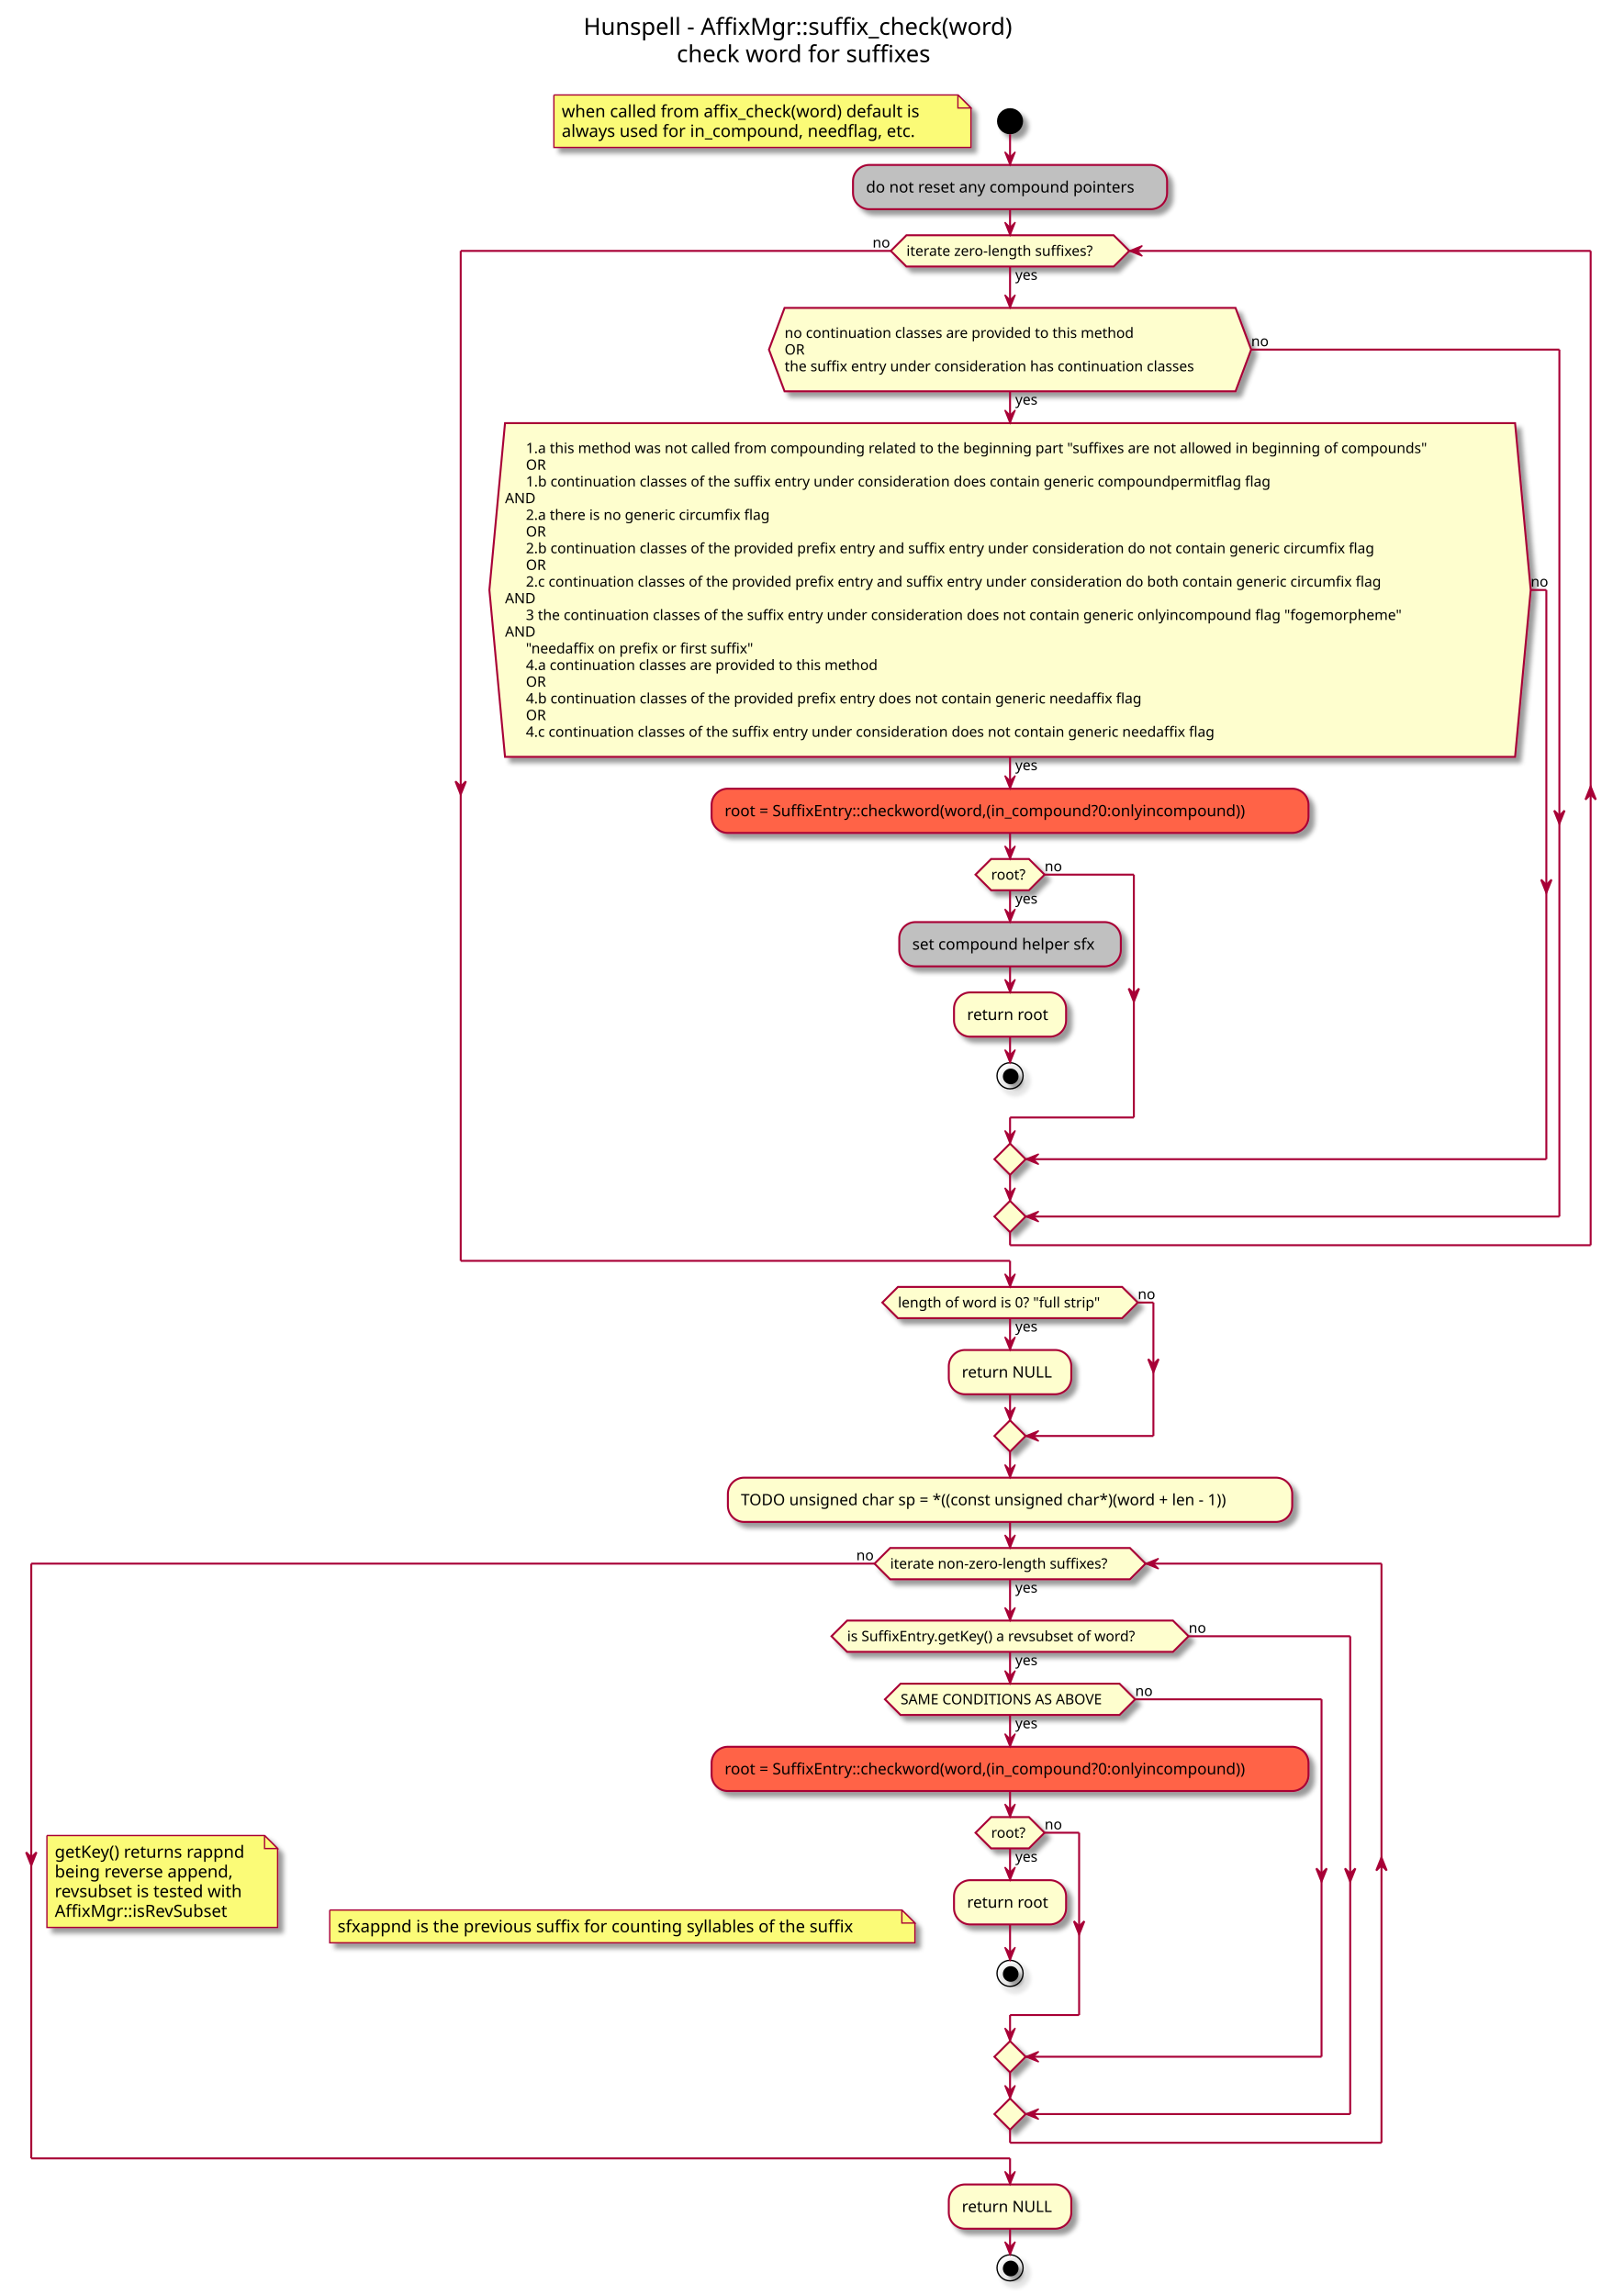
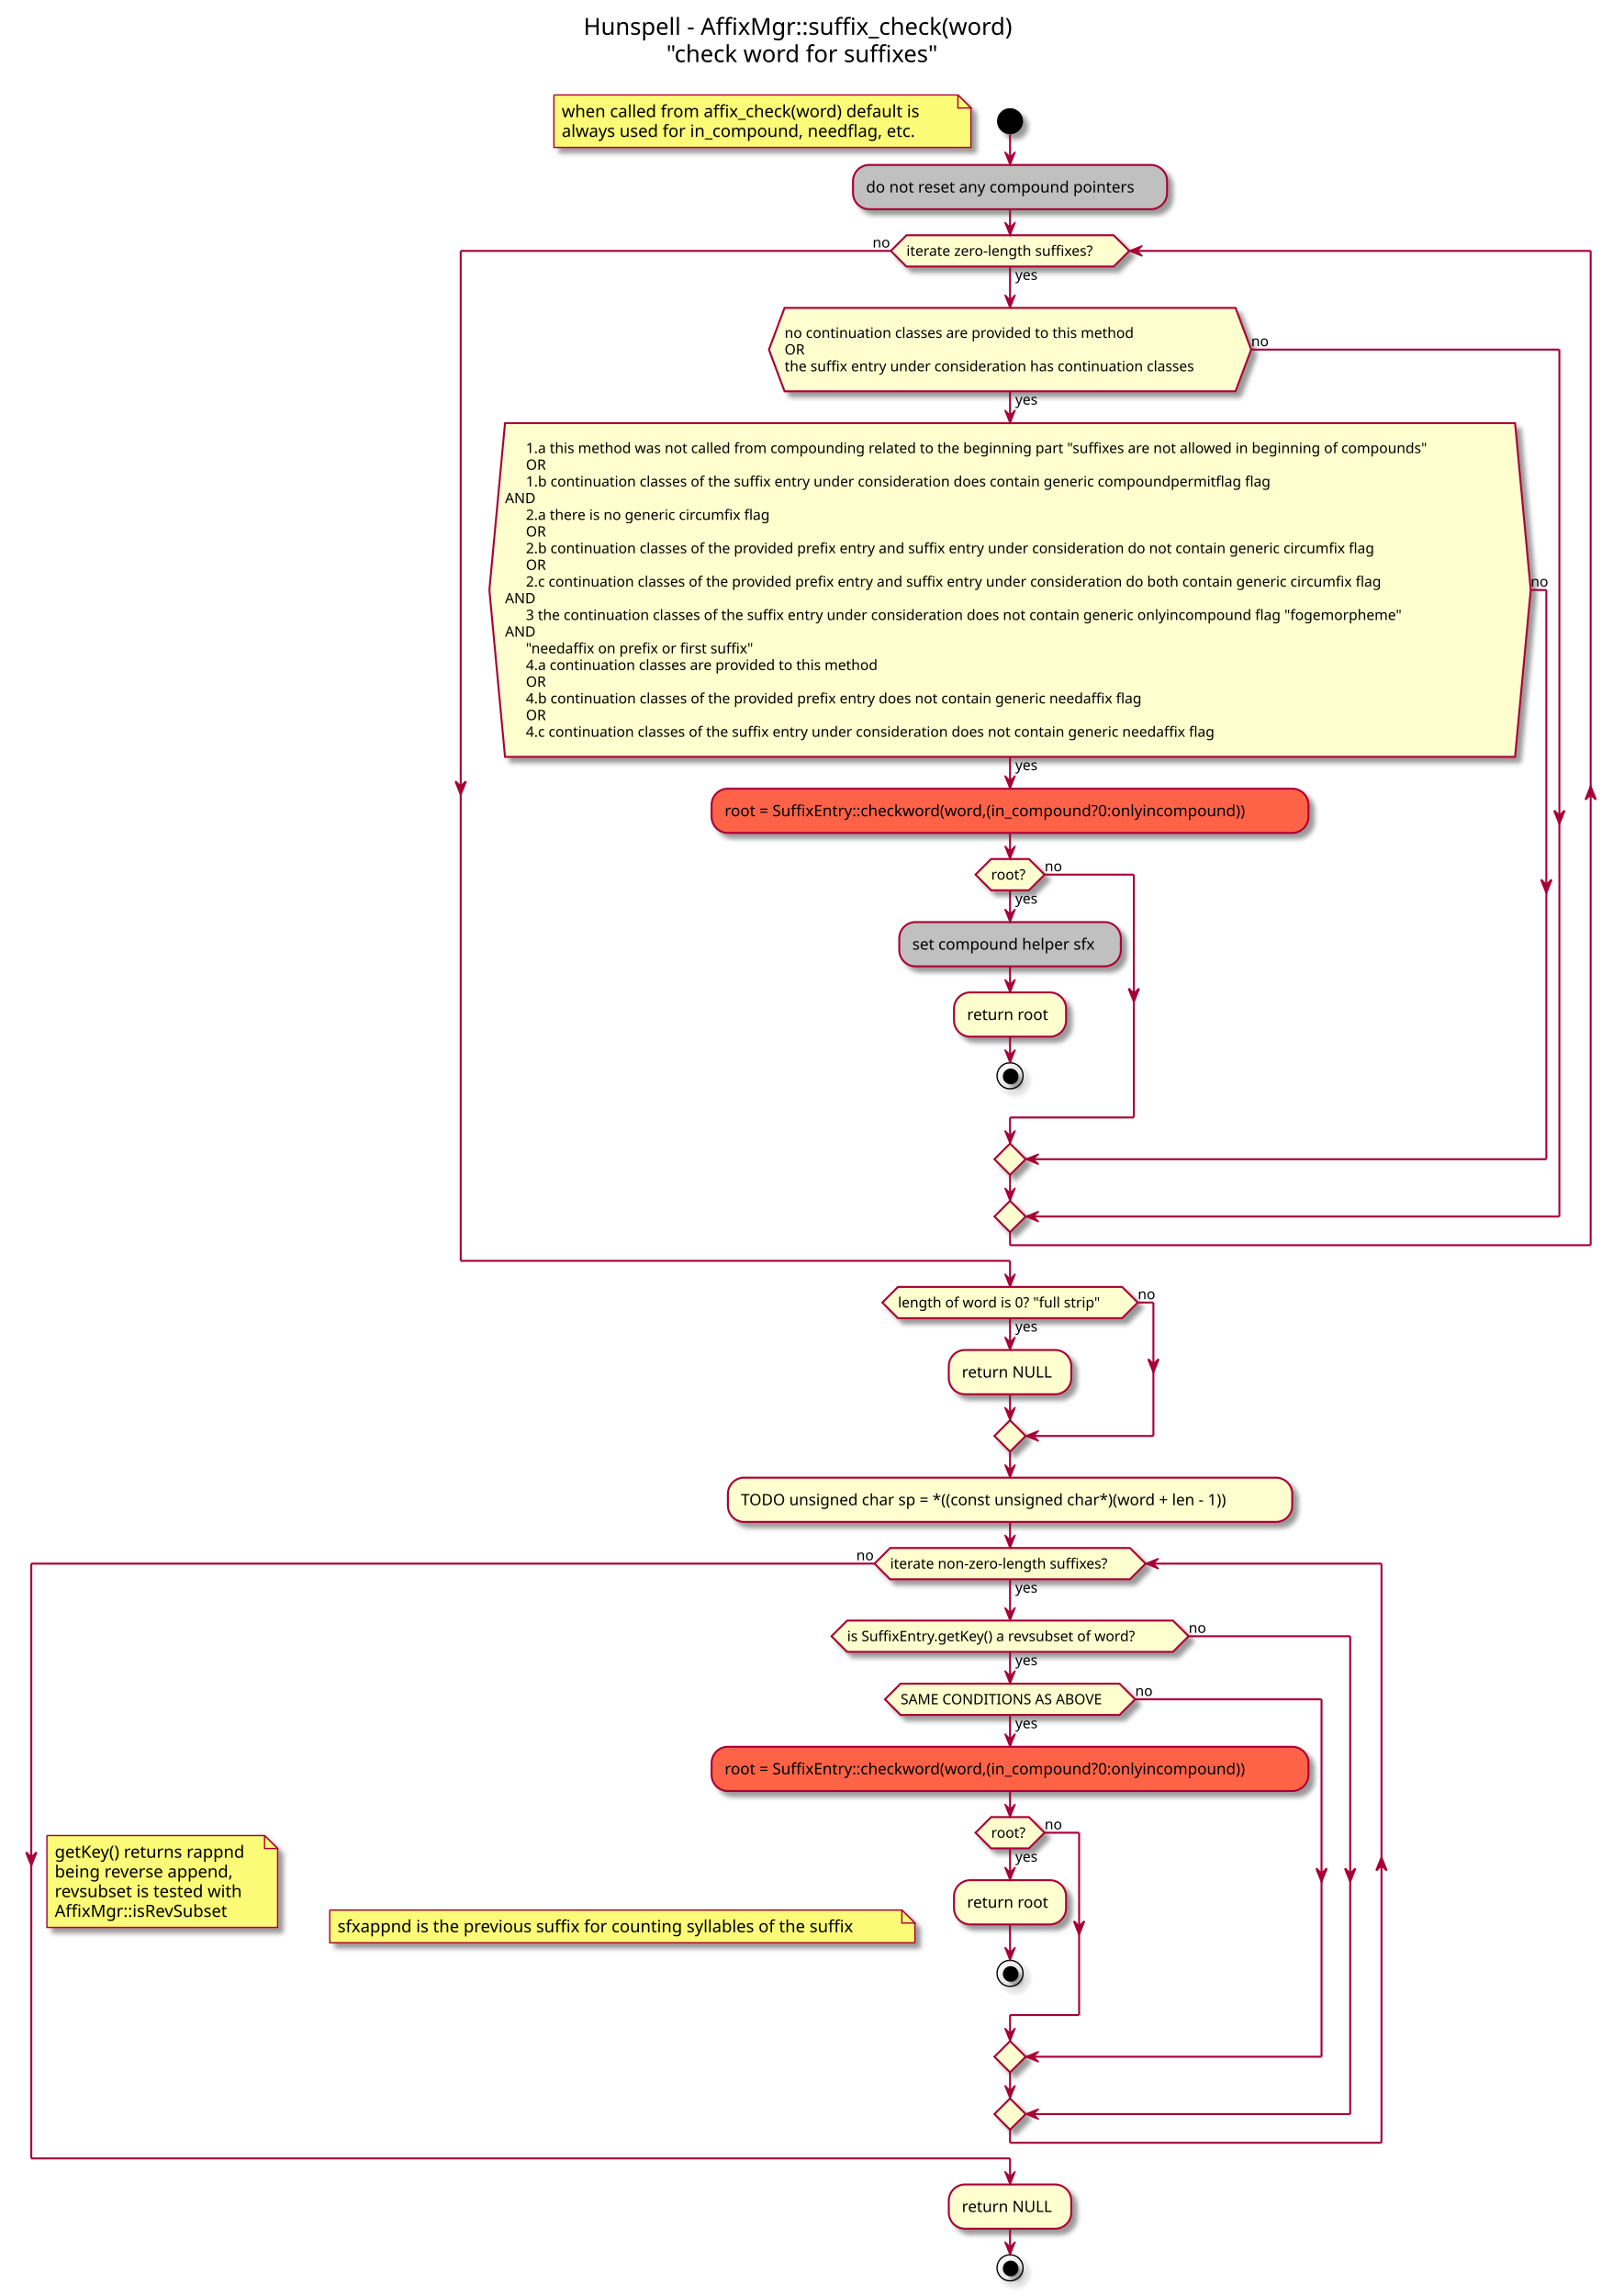
<svg xmlns="http://www.w3.org/2000/svg" contentScriptType="application/ecmascript" contentStyleType="text/css" height="1761px" preserveAspectRatio="none" style="width:1246px;height:1761px;" version="1.1" viewBox="0 0 1246 1761" width="1246px" zoomAndPan="magnify">
  <defs>
-     <linearGradient id="gdl3m2q79oq890" x1="0%" x2="100%" y1="50%" y2="50%">
+     <linearGradient id="g1vtbz72he6oa50" x1="0%" x2="100%" y1="50%" y2="50%">
      <stop offset="0%" stop-color="#FFFFFF" />
      <stop offset="100%" stop-color="#FFFFFF" />
    </linearGradient>
-     <filter height="300%" id="fdl3m2q79oq89" width="300%" x="-1" y="-1">
+     <filter height="300%" id="f1vtbz72he6oa5" width="300%" x="-1" y="-1">
      <feGaussianBlur result="blurOut" stdDeviation="2.0" />
      <feColorMatrix in="blurOut" result="blurOut2" type="matrix" values="0 0 0 0 0 0 0 0 0 0 0 0 0 0 0 0 0 0 .4 0" />
      <feOffset dx="4.0" dy="4.0" in="blurOut2" result="blurOut3" />
      <feBlend in="SourceGraphic" in2="blurOut3" mode="normal" />
    </filter>
  </defs>
  <g>
-     <rect fill="url(#gdl3m2q79oq890)" height="1761" style="stroke: none; stroke-width: 1.0;" width="1246" x="0" y="0" />
+     <rect fill="url(#g1vtbz72he6oa50)" height="1761" style="stroke: none; stroke-width: 1.0;" width="1246" x="0" y="0" />
    <text fill="#000000" font-family="sans-serif" font-size="18" lengthAdjust="spacingAndGlyphs" textLength="349" x="447.75" y="26.708">Hunspell - AffixMgr::suffix_check(word)</text>
-     <text fill="#000000" font-family="sans-serif" font-size="18" lengthAdjust="spacingAndGlyphs" textLength="206" x="519.25" y="47.661">check word for suffixes</text>
+     <text fill="#000000" font-family="sans-serif" font-size="18" lengthAdjust="spacingAndGlyphs" textLength="222" x="511.25" y="47.661">"check word for suffixes"</text>
    <text fill="#000000" font-family="sans-serif" font-size="18" lengthAdjust="spacingAndGlyphs" textLength="0" x="625.25" y="68.614" />
-     <path d="M425,72.859 L425,113.125 L745,113.125 L745,82.859 L735,72.859 L425,72.859 " fill="#FBFB77" filter="url(#fdl3m2q79oq89)" style="stroke: #A80036; stroke-width: 1.0;" />
+     <path d="M425,72.859 L425,113.125 L745,113.125 L745,82.859 L735,72.859 L425,72.859 " fill="#FBFB77" filter="url(#f1vtbz72he6oa5)" style="stroke: #A80036; stroke-width: 1.0;" />
    <path d="M735,72.859 L735,82.859 L745,82.859 L735,72.859 " fill="#FBFB77" style="stroke: #A80036; stroke-width: 1.0;" />
    <text fill="#000000" font-family="sans-serif" font-size="13" lengthAdjust="spacingAndGlyphs" textLength="299" x="431" y="89.926">when called from affix_check(word) default is</text>
    <text fill="#000000" font-family="sans-serif" font-size="13" lengthAdjust="spacingAndGlyphs" textLength="291" x="431" y="105.059">always used for in_compound, needflag, etc.</text>
-     <ellipse cx="775" cy="92.992" fill="#000000" filter="url(#fdl3m2q79oq89)" rx="10" ry="10" style="stroke: none; stroke-width: 1.0;" />
-     <rect fill="#C0C0C0" filter="url(#fdl3m2q79oq89)" height="33.969" rx="12.5" ry="12.5" style="stroke: #A80036; stroke-width: 1.5;" width="241" x="654.5" y="126.559" />
+     <ellipse cx="775" cy="92.992" fill="#000000" filter="url(#f1vtbz72he6oa5)" rx="10" ry="10" style="stroke: none; stroke-width: 1.0;" />
+     <rect fill="#C0C0C0" filter="url(#f1vtbz72he6oa5)" height="33.969" rx="12.5" ry="12.5" style="stroke: #A80036; stroke-width: 1.5;" width="241" x="654.5" y="126.559" />
    <text fill="#000000" font-family="sans-serif" font-size="12" lengthAdjust="spacingAndGlyphs" textLength="221" x="664.5" y="147.698">do not reset any compound pointers</text>
-     <rect fill="#FF6347" filter="url(#fdl3m2q79oq89)" height="33.969" rx="12.5" ry="12.5" style="stroke: #A80036; stroke-width: 1.5;" width="458" x="546" y="605.16" />
+     <rect fill="#FF6347" filter="url(#f1vtbz72he6oa5)" height="33.969" rx="12.5" ry="12.5" style="stroke: #A80036; stroke-width: 1.5;" width="458" x="546" y="605.16" />
    <text fill="#000000" font-family="sans-serif" font-size="12" lengthAdjust="spacingAndGlyphs" textLength="438" x="556" y="626.299">root = SuffixEntry::checkword(word,(in_compound?0:onlyincompound))</text>
-     <rect fill="#C0C0C0" filter="url(#fdl3m2q79oq89)" height="33.969" rx="12.5" ry="12.5" style="stroke: #A80036; stroke-width: 1.5;" width="170" x="690" y="707.531" />
+     <rect fill="#C0C0C0" filter="url(#f1vtbz72he6oa5)" height="33.969" rx="12.5" ry="12.5" style="stroke: #A80036; stroke-width: 1.5;" width="170" x="690" y="707.531" />
    <text fill="#000000" font-family="sans-serif" font-size="12" lengthAdjust="spacingAndGlyphs" textLength="150" x="700" y="728.67">set compound helper sfx</text>
-     <rect fill="#FEFECE" filter="url(#fdl3m2q79oq89)" height="33.969" rx="12.5" ry="12.5" style="stroke: #A80036; stroke-width: 1.5;" width="86" x="732" y="761.5" />
+     <rect fill="#FEFECE" filter="url(#f1vtbz72he6oa5)" height="33.969" rx="12.5" ry="12.5" style="stroke: #A80036; stroke-width: 1.5;" width="86" x="732" y="761.5" />
    <text fill="#000000" font-family="sans-serif" font-size="12" lengthAdjust="spacingAndGlyphs" textLength="66" x="742" y="782.639">return root</text>
-     <ellipse cx="775" cy="825.469" fill="none" filter="url(#fdl3m2q79oq89)" rx="10" ry="10" style="stroke: #000000; stroke-width: 1.0;" />
-     <ellipse cx="775.5" cy="825.969" fill="#000000" filter="url(#fdl3m2q79oq89)" rx="6" ry="6" style="stroke: none; stroke-width: 1.0;" />
-     <polygon fill="#FEFECE" filter="url(#fdl3m2q79oq89)" points="760.5,659.129,789.5,659.129,801.5,671.129,789.5,683.129,760.5,683.129,748.5,671.129,760.5,659.129" style="stroke: #A80036; stroke-width: 1.5;" />
+     <ellipse cx="775" cy="825.469" fill="none" filter="url(#f1vtbz72he6oa5)" rx="10" ry="10" style="stroke: #000000; stroke-width: 1.0;" />
+     <ellipse cx="775.5" cy="825.969" fill="#000000" filter="url(#f1vtbz72he6oa5)" rx="6" ry="6" style="stroke: none; stroke-width: 1.0;" />
+     <polygon fill="#FEFECE" filter="url(#f1vtbz72he6oa5)" points="760.5,659.129,789.5,659.129,801.5,671.129,789.5,683.129,760.5,683.129,748.5,671.129,760.5,659.129" style="stroke: #A80036; stroke-width: 1.5;" />
    <text fill="#000000" font-family="sans-serif" font-size="11" lengthAdjust="spacingAndGlyphs" textLength="20" x="779" y="693.339">yes</text>
    <text fill="#000000" font-family="sans-serif" font-size="11" lengthAdjust="spacingAndGlyphs" textLength="29" x="760.5" y="674.937">root?</text>
    <text fill="#000000" font-family="sans-serif" font-size="11" lengthAdjust="spacingAndGlyphs" textLength="14" x="801.5" y="668.535">no</text>
-     <polygon fill="#FEFECE" filter="url(#fdl3m2q79oq89)" points="387.5,324.664,1162.5,324.664,1174.5,452.711,1162.5,580.758,387.5,580.758,375.5,452.711,387.5,324.664" style="stroke: #A80036; stroke-width: 1.5;" />
+     <polygon fill="#FEFECE" filter="url(#f1vtbz72he6oa5)" points="387.5,324.664,1162.5,324.664,1174.5,452.711,1162.5,580.758,387.5,580.758,375.5,452.711,387.5,324.664" style="stroke: #A80036; stroke-width: 1.5;" />
    <text fill="#000000" font-family="sans-serif" font-size="11" lengthAdjust="spacingAndGlyphs" textLength="20" x="779" y="590.968">yes</text>
    <text fill="#000000" font-family="sans-serif" font-size="11" lengthAdjust="spacingAndGlyphs" textLength="0" x="391.5" y="334.875" />
    <text fill="#000000" font-family="sans-serif" font-size="11" lengthAdjust="spacingAndGlyphs" textLength="759" x="403.5" y="347.679">1.a this method was not called from compounding related to the beginning part "suffixes are not allowed in beginning of compounds"</text>
    <text fill="#000000" font-family="sans-serif" font-size="11" lengthAdjust="spacingAndGlyphs" textLength="17" x="403.5" y="360.484">OR</text>
    <text fill="#000000" font-family="sans-serif" font-size="11" lengthAdjust="spacingAndGlyphs" textLength="627" x="403.5" y="373.289">1.b continuation classes of the suffix entry under consideration does contain generic compoundpermitflag flag</text>
    <text fill="#000000" font-family="sans-serif" font-size="11" lengthAdjust="spacingAndGlyphs" textLength="24" x="387.5" y="386.093">AND</text>
    <text fill="#000000" font-family="sans-serif" font-size="11" lengthAdjust="spacingAndGlyphs" textLength="210" x="403.5" y="398.898">2.a there is no generic circumfix flag</text>
    <text fill="#000000" font-family="sans-serif" font-size="11" lengthAdjust="spacingAndGlyphs" textLength="17" x="403.5" y="411.703">OR</text>
    <text fill="#000000" font-family="sans-serif" font-size="11" lengthAdjust="spacingAndGlyphs" textLength="721" x="403.5" y="424.507">2.b continuation classes of the provided prefix entry and suffix entry under consideration do not contain generic circumfix flag</text>
    <text fill="#000000" font-family="sans-serif" font-size="11" lengthAdjust="spacingAndGlyphs" textLength="17" x="403.5" y="437.312">OR</text>
    <text fill="#000000" font-family="sans-serif" font-size="11" lengthAdjust="spacingAndGlyphs" textLength="727" x="403.5" y="450.117">2.c continuation classes of the provided prefix entry and suffix entry under consideration do both contain generic circumfix flag</text>
    <text fill="#000000" font-family="sans-serif" font-size="11" lengthAdjust="spacingAndGlyphs" textLength="24" x="387.5" y="462.921">AND</text>
    <text fill="#000000" font-family="sans-serif" font-size="11" lengthAdjust="spacingAndGlyphs" textLength="737" x="403.5" y="475.726">3 the continuation classes of the suffix entry under consideration does not contain generic onlyincompound flag "fogemorpheme"</text>
    <text fill="#000000" font-family="sans-serif" font-size="11" lengthAdjust="spacingAndGlyphs" textLength="24" x="387.5" y="488.531">AND</text>
    <text fill="#000000" font-family="sans-serif" font-size="11" lengthAdjust="spacingAndGlyphs" textLength="195" x="403.5" y="501.335">"needaffix on prefix or first suffix"</text>
    <text fill="#000000" font-family="sans-serif" font-size="11" lengthAdjust="spacingAndGlyphs" textLength="299" x="403.5" y="514.14">4.a continuation classes are provided to this method</text>
    <text fill="#000000" font-family="sans-serif" font-size="11" lengthAdjust="spacingAndGlyphs" textLength="17" x="403.5" y="526.945">OR</text>
    <text fill="#000000" font-family="sans-serif" font-size="11" lengthAdjust="spacingAndGlyphs" textLength="524" x="403.5" y="539.75">4.b continuation classes of the provided prefix entry does not contain generic needaffix flag</text>
    <text fill="#000000" font-family="sans-serif" font-size="11" lengthAdjust="spacingAndGlyphs" textLength="17" x="403.5" y="552.554">OR</text>
    <text fill="#000000" font-family="sans-serif" font-size="11" lengthAdjust="spacingAndGlyphs" textLength="584" x="403.5" y="565.359">4.c continuation classes of the suffix entry under consideration does not contain generic needaffix flag</text>
    <text fill="#000000" font-family="sans-serif" font-size="11" lengthAdjust="spacingAndGlyphs" textLength="14" x="1174.5" y="450.117">no</text>
-     <polygon fill="#FEFECE" filter="url(#fdl3m2q79oq89)" points="775,877.469,787,889.469,775,901.469,763,889.469,775,877.469" style="stroke: #A80036; stroke-width: 1.5;" />
-     <polygon fill="#FEFECE" filter="url(#fdl3m2q79oq89)" points="602,236.238,948,236.238,960,268.25,948,300.262,602,300.262,590,268.25,602,236.238" style="stroke: #A80036; stroke-width: 1.5;" />
+     <polygon fill="#FEFECE" filter="url(#f1vtbz72he6oa5)" points="775,877.469,787,889.469,775,901.469,763,889.469,775,877.469" style="stroke: #A80036; stroke-width: 1.5;" />
+     <polygon fill="#FEFECE" filter="url(#f1vtbz72he6oa5)" points="602,236.238,948,236.238,960,268.25,948,300.262,602,300.262,590,268.25,602,236.238" style="stroke: #A80036; stroke-width: 1.5;" />
    <text fill="#000000" font-family="sans-serif" font-size="11" lengthAdjust="spacingAndGlyphs" textLength="20" x="779" y="310.472">yes</text>
    <text fill="#000000" font-family="sans-serif" font-size="11" lengthAdjust="spacingAndGlyphs" textLength="0" x="606" y="246.449" />
    <text fill="#000000" font-family="sans-serif" font-size="11" lengthAdjust="spacingAndGlyphs" textLength="295" x="602" y="259.253">no continuation classes are provided to this method</text>
    <text fill="#000000" font-family="sans-serif" font-size="11" lengthAdjust="spacingAndGlyphs" textLength="17" x="602" y="272.058">OR</text>
    <text fill="#000000" font-family="sans-serif" font-size="11" lengthAdjust="spacingAndGlyphs" textLength="346" x="602" y="284.863">the suffix entry under consideration has continuation classes</text>
    <text fill="#000000" font-family="sans-serif" font-size="11" lengthAdjust="spacingAndGlyphs" textLength="14" x="960" y="265.656">no</text>
-     <polygon fill="#FEFECE" filter="url(#fdl3m2q79oq89)" points="775,921.469,787,933.469,775,945.469,763,933.469,775,921.469" style="stroke: #A80036; stroke-width: 1.5;" />
-     <polygon fill="#FEFECE" filter="url(#fdl3m2q79oq89)" points="695.5,180.528,854.5,180.528,866.5,192.528,854.5,204.528,695.5,204.528,683.5,192.528,695.5,180.528" style="stroke: #A80036; stroke-width: 1.5;" />
+     <polygon fill="#FEFECE" filter="url(#f1vtbz72he6oa5)" points="775,921.469,787,933.469,775,945.469,763,933.469,775,921.469" style="stroke: #A80036; stroke-width: 1.5;" />
+     <polygon fill="#FEFECE" filter="url(#f1vtbz72he6oa5)" points="695.5,180.528,854.5,180.528,866.5,192.528,854.5,204.528,695.5,204.528,683.5,192.528,695.5,180.528" style="stroke: #A80036; stroke-width: 1.5;" />
    <text fill="#000000" font-family="sans-serif" font-size="11" lengthAdjust="spacingAndGlyphs" textLength="20" x="779" y="214.738">yes</text>
    <text fill="#000000" font-family="sans-serif" font-size="11" lengthAdjust="spacingAndGlyphs" textLength="159" x="695.5" y="196.336">iterate zero-length suffixes?</text>
    <text fill="#000000" font-family="sans-serif" font-size="11" lengthAdjust="spacingAndGlyphs" textLength="14" x="669.5" y="189.934">no</text>
-     <rect fill="#FEFECE" filter="url(#fdl3m2q79oq89)" height="33.969" rx="12.5" ry="12.5" style="stroke: #A80036; stroke-width: 1.5;" width="94" x="728" y="1035.871" />
+     <rect fill="#FEFECE" filter="url(#f1vtbz72he6oa5)" height="33.969" rx="12.5" ry="12.5" style="stroke: #A80036; stroke-width: 1.5;" width="94" x="728" y="1035.871" />
    <text fill="#000000" font-family="sans-serif" font-size="12" lengthAdjust="spacingAndGlyphs" textLength="74" x="738" y="1057.01">return NULL</text>
-     <polygon fill="#FEFECE" filter="url(#fdl3m2q79oq89)" points="689,987.469,861,987.469,873,999.469,861,1011.469,689,1011.469,677,999.469,689,987.469" style="stroke: #A80036; stroke-width: 1.5;" />
+     <polygon fill="#FEFECE" filter="url(#f1vtbz72he6oa5)" points="689,987.469,861,987.469,873,999.469,861,1011.469,689,1011.469,677,999.469,689,987.469" style="stroke: #A80036; stroke-width: 1.5;" />
    <text fill="#000000" font-family="sans-serif" font-size="11" lengthAdjust="spacingAndGlyphs" textLength="20" x="779" y="1021.679">yes</text>
    <text fill="#000000" font-family="sans-serif" font-size="11" lengthAdjust="spacingAndGlyphs" textLength="172" x="689" y="1003.277">length of word is 0? "full strip"</text>
    <text fill="#000000" font-family="sans-serif" font-size="11" lengthAdjust="spacingAndGlyphs" textLength="14" x="873" y="996.875">no</text>
-     <polygon fill="#FEFECE" filter="url(#fdl3m2q79oq89)" points="775,1089.84,787,1101.84,775,1113.84,763,1101.84,775,1089.84" style="stroke: #A80036; stroke-width: 1.5;" />
-     <rect fill="#FEFECE" filter="url(#fdl3m2q79oq89)" height="33.969" rx="12.5" ry="12.5" style="stroke: #A80036; stroke-width: 1.5;" width="433" x="558.5" y="1133.84" />
+     <polygon fill="#FEFECE" filter="url(#f1vtbz72he6oa5)" points="775,1089.84,787,1101.84,775,1113.84,763,1101.84,775,1089.84" style="stroke: #A80036; stroke-width: 1.5;" />
+     <rect fill="#FEFECE" filter="url(#f1vtbz72he6oa5)" height="33.969" rx="12.5" ry="12.5" style="stroke: #A80036; stroke-width: 1.5;" width="433" x="558.5" y="1133.84" />
    <text fill="#000000" font-family="sans-serif" font-size="12" lengthAdjust="spacingAndGlyphs" textLength="413" x="568.5" y="1154.978">TODO unsigned char sp = *((const unsigned char*)(word + len - 1))</text>
-     <path d="M36,1408.429 L36,1478.96 L213,1478.96 L213,1418.429 L203,1408.429 L36,1408.429 " fill="#FBFB77" filter="url(#fdl3m2q79oq89)" style="stroke: #A80036; stroke-width: 1.0;" />
+     <path d="M36,1408.429 L36,1478.96 L213,1478.96 L213,1418.429 L203,1408.429 L36,1408.429 " fill="#FBFB77" filter="url(#f1vtbz72he6oa5)" style="stroke: #A80036; stroke-width: 1.0;" />
    <path d="M203,1408.429 L203,1418.429 L213,1418.429 L203,1408.429 " fill="#FBFB77" style="stroke: #A80036; stroke-width: 1.0;" />
    <text fill="#000000" font-family="sans-serif" font-size="13" lengthAdjust="spacingAndGlyphs" textLength="155" x="42" y="1425.496">getKey() returns rappnd</text>
    <text fill="#000000" font-family="sans-serif" font-size="13" lengthAdjust="spacingAndGlyphs" textLength="145" x="42" y="1440.629">being reverse append,</text>
    <text fill="#000000" font-family="sans-serif" font-size="13" lengthAdjust="spacingAndGlyphs" textLength="156" x="42" y="1455.762">revsubset is tested with</text>
    <text fill="#000000" font-family="sans-serif" font-size="13" lengthAdjust="spacingAndGlyphs" textLength="143" x="42" y="1470.895">AffixMgr::isRevSubset</text>
-     <rect fill="#FF6347" filter="url(#fdl3m2q79oq89)" height="33.969" rx="12.5" ry="12.5" style="stroke: #A80036; stroke-width: 1.5;" width="458" x="546" y="1340.324" />
+     <rect fill="#FF6347" filter="url(#f1vtbz72he6oa5)" height="33.969" rx="12.5" ry="12.5" style="stroke: #A80036; stroke-width: 1.5;" width="458" x="546" y="1340.324" />
    <text fill="#000000" font-family="sans-serif" font-size="12" lengthAdjust="spacingAndGlyphs" textLength="438" x="556" y="1361.462">root = SuffixEntry::checkword(word,(in_compound?0:onlyincompound))</text>
-     <path d="M253,1465.613 L253,1490.746 L702,1490.746 L702,1475.613 L692,1465.613 L253,1465.613 " fill="#FBFB77" filter="url(#fdl3m2q79oq89)" style="stroke: #A80036; stroke-width: 1.0;" />
+     <path d="M253,1465.613 L253,1490.746 L702,1490.746 L702,1475.613 L692,1465.613 L253,1465.613 " fill="#FBFB77" filter="url(#f1vtbz72he6oa5)" style="stroke: #A80036; stroke-width: 1.0;" />
    <path d="M692,1465.613 L692,1475.613 L702,1475.613 L692,1465.613 " fill="#FBFB77" style="stroke: #A80036; stroke-width: 1.0;" />
    <text fill="#000000" font-family="sans-serif" font-size="13" lengthAdjust="spacingAndGlyphs" textLength="428" x="259" y="1482.68">sfxappnd is the previous suffix for counting syllables of the suffix</text>
-     <rect fill="#FEFECE" filter="url(#fdl3m2q79oq89)" height="33.969" rx="12.5" ry="12.5" style="stroke: #A80036; stroke-width: 1.5;" width="86" x="732" y="1442.695" />
+     <rect fill="#FEFECE" filter="url(#f1vtbz72he6oa5)" height="33.969" rx="12.5" ry="12.5" style="stroke: #A80036; stroke-width: 1.5;" width="86" x="732" y="1442.695" />
    <text fill="#000000" font-family="sans-serif" font-size="12" lengthAdjust="spacingAndGlyphs" textLength="66" x="742" y="1463.833">return root</text>
-     <ellipse cx="775" cy="1514.18" fill="none" filter="url(#fdl3m2q79oq89)" rx="10" ry="10" style="stroke: #000000; stroke-width: 1.0;" />
-     <ellipse cx="775.5" cy="1514.68" fill="#000000" filter="url(#fdl3m2q79oq89)" rx="6" ry="6" style="stroke: none; stroke-width: 1.0;" />
-     <polygon fill="#FEFECE" filter="url(#fdl3m2q79oq89)" points="760.5,1394.293,789.5,1394.293,801.5,1406.293,789.5,1418.293,760.5,1418.293,748.5,1406.293,760.5,1394.293" style="stroke: #A80036; stroke-width: 1.5;" />
+     <ellipse cx="775" cy="1514.18" fill="none" filter="url(#f1vtbz72he6oa5)" rx="10" ry="10" style="stroke: #000000; stroke-width: 1.0;" />
+     <ellipse cx="775.5" cy="1514.68" fill="#000000" filter="url(#f1vtbz72he6oa5)" rx="6" ry="6" style="stroke: none; stroke-width: 1.0;" />
+     <polygon fill="#FEFECE" filter="url(#f1vtbz72he6oa5)" points="760.5,1394.293,789.5,1394.293,801.5,1406.293,789.5,1418.293,760.5,1418.293,748.5,1406.293,760.5,1394.293" style="stroke: #A80036; stroke-width: 1.5;" />
    <text fill="#000000" font-family="sans-serif" font-size="11" lengthAdjust="spacingAndGlyphs" textLength="20" x="779" y="1428.503">yes</text>
    <text fill="#000000" font-family="sans-serif" font-size="11" lengthAdjust="spacingAndGlyphs" textLength="29" x="760.5" y="1410.101">root?</text>
    <text fill="#000000" font-family="sans-serif" font-size="11" lengthAdjust="spacingAndGlyphs" textLength="14" x="801.5" y="1403.698">no</text>
-     <polygon fill="#FEFECE" filter="url(#fdl3m2q79oq89)" points="691,1291.921,859,1291.921,871,1303.921,859,1315.921,691,1315.921,679,1303.921,691,1291.921" style="stroke: #A80036; stroke-width: 1.5;" />
+     <polygon fill="#FEFECE" filter="url(#f1vtbz72he6oa5)" points="691,1291.921,859,1291.921,871,1303.921,859,1315.921,691,1315.921,679,1303.921,691,1291.921" style="stroke: #A80036; stroke-width: 1.5;" />
    <text fill="#000000" font-family="sans-serif" font-size="11" lengthAdjust="spacingAndGlyphs" textLength="20" x="779" y="1326.132">yes</text>
    <text fill="#000000" font-family="sans-serif" font-size="11" lengthAdjust="spacingAndGlyphs" textLength="168" x="691" y="1307.729">SAME CONDITIONS AS ABOVE</text>
    <text fill="#000000" font-family="sans-serif" font-size="11" lengthAdjust="spacingAndGlyphs" textLength="14" x="871" y="1301.327">no</text>
-     <polygon fill="#FEFECE" filter="url(#fdl3m2q79oq89)" points="775,1566.18,787,1578.18,775,1590.18,763,1578.18,775,1566.18" style="stroke: #A80036; stroke-width: 1.5;" />
-     <polygon fill="#FEFECE" filter="url(#fdl3m2q79oq89)" points="650,1243.519,900,1243.519,912,1255.519,900,1267.519,650,1267.519,638,1255.519,650,1243.519" style="stroke: #A80036; stroke-width: 1.5;" />
+     <polygon fill="#FEFECE" filter="url(#f1vtbz72he6oa5)" points="775,1566.18,787,1578.18,775,1590.18,763,1578.18,775,1566.18" style="stroke: #A80036; stroke-width: 1.5;" />
+     <polygon fill="#FEFECE" filter="url(#f1vtbz72he6oa5)" points="650,1243.519,900,1243.519,912,1255.519,900,1267.519,650,1267.519,638,1255.519,650,1243.519" style="stroke: #A80036; stroke-width: 1.5;" />
    <text fill="#000000" font-family="sans-serif" font-size="11" lengthAdjust="spacingAndGlyphs" textLength="20" x="779" y="1277.729">yes</text>
    <text fill="#000000" font-family="sans-serif" font-size="11" lengthAdjust="spacingAndGlyphs" textLength="250" x="650" y="1259.327">is SuffixEntry.getKey() a revsubset of word?</text>
    <text fill="#000000" font-family="sans-serif" font-size="11" lengthAdjust="spacingAndGlyphs" textLength="14" x="912" y="1252.925">no</text>
-     <polygon fill="#FEFECE" filter="url(#fdl3m2q79oq89)" points="775,1610.18,787,1622.18,775,1634.18,763,1622.18,775,1610.18" style="stroke: #A80036; stroke-width: 1.5;" />
-     <polygon fill="#FEFECE" filter="url(#fdl3m2q79oq89)" points="683,1187.809,867,1187.809,879,1199.809,867,1211.809,683,1211.809,671,1199.809,683,1187.809" style="stroke: #A80036; stroke-width: 1.5;" />
+     <polygon fill="#FEFECE" filter="url(#f1vtbz72he6oa5)" points="775,1610.18,787,1622.18,775,1634.18,763,1622.18,775,1610.18" style="stroke: #A80036; stroke-width: 1.5;" />
+     <polygon fill="#FEFECE" filter="url(#f1vtbz72he6oa5)" points="683,1187.809,867,1187.809,879,1199.809,867,1211.809,683,1211.809,671,1199.809,683,1187.809" style="stroke: #A80036; stroke-width: 1.5;" />
    <text fill="#000000" font-family="sans-serif" font-size="11" lengthAdjust="spacingAndGlyphs" textLength="20" x="779" y="1222.019">yes</text>
    <text fill="#000000" font-family="sans-serif" font-size="11" lengthAdjust="spacingAndGlyphs" textLength="184" x="683" y="1203.617">iterate non-zero-length suffixes?</text>
    <text fill="#000000" font-family="sans-serif" font-size="11" lengthAdjust="spacingAndGlyphs" textLength="14" x="657" y="1197.214">no</text>
-     <rect fill="#FEFECE" filter="url(#fdl3m2q79oq89)" height="33.969" rx="12.5" ry="12.5" style="stroke: #A80036; stroke-width: 1.5;" width="94" x="728" y="1676.18" />
+     <rect fill="#FEFECE" filter="url(#f1vtbz72he6oa5)" height="33.969" rx="12.5" ry="12.5" style="stroke: #A80036; stroke-width: 1.5;" width="94" x="728" y="1676.18" />
    <text fill="#000000" font-family="sans-serif" font-size="12" lengthAdjust="spacingAndGlyphs" textLength="74" x="738" y="1697.318">return NULL</text>
-     <ellipse cx="775" cy="1740.148" fill="none" filter="url(#fdl3m2q79oq89)" rx="10" ry="10" style="stroke: #000000; stroke-width: 1.0;" />
-     <ellipse cx="775.5" cy="1740.648" fill="#000000" filter="url(#fdl3m2q79oq89)" rx="6" ry="6" style="stroke: none; stroke-width: 1.0;" />
+     <ellipse cx="775" cy="1740.148" fill="none" filter="url(#f1vtbz72he6oa5)" rx="10" ry="10" style="stroke: #000000; stroke-width: 1.0;" />
+     <ellipse cx="775.5" cy="1740.648" fill="#000000" filter="url(#f1vtbz72he6oa5)" rx="6" ry="6" style="stroke: none; stroke-width: 1.0;" />
    <line style="stroke: #A80036; stroke-width: 1.5;" x1="775" x2="775" y1="102.992" y2="126.559" />
    <polygon fill="#A80036" points="771,116.559,775,126.559,779,116.559,775,120.559" style="stroke: #A80036; stroke-width: 1.0;" />
    <line style="stroke: #A80036; stroke-width: 1.5;" x1="775" x2="775" y1="741.5" y2="761.5" />
    <polygon fill="#A80036" points="771,751.5,775,761.5,779,751.5,775,755.5" style="stroke: #A80036; stroke-width: 1.0;" />
    <line style="stroke: #A80036; stroke-width: 1.5;" x1="775" x2="775" y1="795.469" y2="815.469" />
    <polygon fill="#A80036" points="771,805.469,775,815.469,779,805.469,775,809.469" style="stroke: #A80036; stroke-width: 1.0;" />
    <line style="stroke: #A80036; stroke-width: 1.5;" x1="775" x2="775" y1="683.129" y2="707.531" />
    <polygon fill="#A80036" points="771,697.531,775,707.531,779,697.531,775,701.531" style="stroke: #A80036; stroke-width: 1.0;" />
    <line style="stroke: #A80036; stroke-width: 1.5;" x1="801.5" x2="870" y1="671.129" y2="671.129" />
    <polygon fill="#A80036" points="866,758.5,870,768.5,874,758.5,870,762.5" style="stroke: #A80036; stroke-width: 1.5;" />
    <line style="stroke: #A80036; stroke-width: 1.5;" x1="870" x2="870" y1="671.129" y2="857.469" />
    <line style="stroke: #A80036; stroke-width: 1.5;" x1="870" x2="775" y1="857.469" y2="857.469" />
    <line style="stroke: #A80036; stroke-width: 1.5;" x1="775" x2="775" y1="857.469" y2="877.469" />
    <polygon fill="#A80036" points="771,867.469,775,877.469,779,867.469,775,871.469" style="stroke: #A80036; stroke-width: 1.0;" />
    <line style="stroke: #A80036; stroke-width: 1.5;" x1="775" x2="775" y1="639.129" y2="659.129" />
    <polygon fill="#A80036" points="771,649.129,775,659.129,779,649.129,775,653.129" style="stroke: #A80036; stroke-width: 1.0;" />
    <line style="stroke: #A80036; stroke-width: 1.5;" x1="775" x2="775" y1="580.758" y2="605.16" />
    <polygon fill="#A80036" points="771,595.16,775,605.16,779,595.16,775,599.16" style="stroke: #A80036; stroke-width: 1.0;" />
    <line style="stroke: #A80036; stroke-width: 1.5;" x1="1174.5" x2="1186.5" y1="452.711" y2="452.711" />
    <polygon fill="#A80036" points="1182.5,674.992,1186.5,684.992,1190.5,674.992,1186.5,678.992" style="stroke: #A80036; stroke-width: 1.5;" />
    <line style="stroke: #A80036; stroke-width: 1.5;" x1="1186.5" x2="1186.5" y1="452.711" y2="889.469" />
    <line style="stroke: #A80036; stroke-width: 1.5;" x1="1186.5" x2="787" y1="889.469" y2="889.469" />
    <polygon fill="#A80036" points="797,885.469,787,889.469,797,893.469,793,889.469" style="stroke: #A80036; stroke-width: 1.0;" />
    <line style="stroke: #A80036; stroke-width: 1.5;" x1="775" x2="775" y1="300.262" y2="324.664" />
    <polygon fill="#A80036" points="771,314.664,775,324.664,779,314.664,775,318.664" style="stroke: #A80036; stroke-width: 1.0;" />
    <line style="stroke: #A80036; stroke-width: 1.5;" x1="960" x2="1196.5" y1="268.25" y2="268.25" />
    <polygon fill="#A80036" points="1192.5,621.963,1196.5,631.963,1200.5,621.963,1196.5,625.963" style="stroke: #A80036; stroke-width: 1.5;" />
    <line style="stroke: #A80036; stroke-width: 1.5;" x1="1196.5" x2="1196.5" y1="268.25" y2="933.469" />
    <line style="stroke: #A80036; stroke-width: 1.5;" x1="1196.5" x2="787" y1="933.469" y2="933.469" />
    <polygon fill="#A80036" points="797,929.469,787,933.469,797,937.469,793,933.469" style="stroke: #A80036; stroke-width: 1.0;" />
    <line style="stroke: #A80036; stroke-width: 1.5;" x1="775" x2="775" y1="901.469" y2="921.469" />
    <polygon fill="#A80036" points="771,911.469,775,921.469,779,911.469,775,915.469" style="stroke: #A80036; stroke-width: 1.0;" />
    <line style="stroke: #A80036; stroke-width: 1.5;" x1="775" x2="775" y1="204.528" y2="236.238" />
    <polygon fill="#A80036" points="771,226.238,775,236.238,779,226.238,775,230.238" style="stroke: #A80036; stroke-width: 1.0;" />
    <line style="stroke: #A80036; stroke-width: 1.5;" x1="775" x2="775" y1="945.469" y2="955.469" />
    <line style="stroke: #A80036; stroke-width: 1.5;" x1="775" x2="1220.5" y1="955.469" y2="955.469" />
    <polygon fill="#A80036" points="1216.5,613.555,1220.5,603.555,1224.5,613.555,1220.5,609.555" style="stroke: #A80036; stroke-width: 1.5;" />
    <line style="stroke: #A80036; stroke-width: 1.5;" x1="1220.5" x2="1220.5" y1="192.528" y2="955.469" />
    <line style="stroke: #A80036; stroke-width: 1.5;" x1="1220.5" x2="866.5" y1="192.528" y2="192.528" />
    <polygon fill="#A80036" points="876.5,188.528,866.5,192.528,876.5,196.528,872.5,192.528" style="stroke: #A80036; stroke-width: 1.0;" />
    <line style="stroke: #A80036; stroke-width: 1.5;" x1="683.5" x2="353.5" y1="192.528" y2="192.528" />
    <polygon fill="#A80036" points="349.5,599.555,353.5,609.555,357.5,599.555,353.5,603.555" style="stroke: #A80036; stroke-width: 1.5;" />
    <line style="stroke: #A80036; stroke-width: 1.5;" x1="353.5" x2="353.5" y1="192.528" y2="967.469" />
    <line style="stroke: #A80036; stroke-width: 1.5;" x1="353.5" x2="775" y1="967.469" y2="967.469" />
    <line style="stroke: #A80036; stroke-width: 1.5;" x1="775" x2="775" y1="967.469" y2="987.469" />
    <polygon fill="#A80036" points="771,977.469,775,987.469,779,977.469,775,981.469" style="stroke: #A80036; stroke-width: 1.0;" />
    <line style="stroke: #A80036; stroke-width: 1.5;" x1="775" x2="775" y1="160.528" y2="180.528" />
    <polygon fill="#A80036" points="771,170.528,775,180.528,779,170.528,775,174.528" style="stroke: #A80036; stroke-width: 1.0;" />
    <line style="stroke: #A80036; stroke-width: 1.5;" x1="775" x2="775" y1="1011.469" y2="1035.871" />
    <polygon fill="#A80036" points="771,1025.871,775,1035.871,779,1025.871,775,1029.871" style="stroke: #A80036; stroke-width: 1.0;" />
    <line style="stroke: #A80036; stroke-width: 1.5;" x1="873" x2="885" y1="999.469" y2="999.469" />
    <polygon fill="#A80036" points="881,1042.855,885,1052.855,889,1042.855,885,1046.855" style="stroke: #A80036; stroke-width: 1.5;" />
    <line style="stroke: #A80036; stroke-width: 1.5;" x1="885" x2="885" y1="999.469" y2="1101.84" />
    <line style="stroke: #A80036; stroke-width: 1.5;" x1="885" x2="787" y1="1101.84" y2="1101.84" />
    <polygon fill="#A80036" points="797,1097.84,787,1101.84,797,1105.84,793,1101.84" style="stroke: #A80036; stroke-width: 1.0;" />
    <line style="stroke: #A80036; stroke-width: 1.5;" x1="775" x2="775" y1="1069.84" y2="1089.84" />
    <polygon fill="#A80036" points="771,1079.84,775,1089.84,779,1079.84,775,1083.84" style="stroke: #A80036; stroke-width: 1.0;" />
    <line style="stroke: #A80036; stroke-width: 1.5;" x1="775" x2="775" y1="1113.84" y2="1133.84" />
    <polygon fill="#A80036" points="771,1123.84,775,1133.84,779,1123.84,775,1127.84" style="stroke: #A80036; stroke-width: 1.0;" />
    <line style="stroke: #A80036; stroke-width: 1.5;" x1="775" x2="775" y1="1476.664" y2="1504.18" />
    <polygon fill="#A80036" points="771,1494.18,775,1504.18,779,1494.18,775,1498.18" style="stroke: #A80036; stroke-width: 1.0;" />
    <line style="stroke: #A80036; stroke-width: 1.5;" x1="775" x2="775" y1="1418.293" y2="1442.695" />
    <polygon fill="#A80036" points="771,1432.695,775,1442.695,779,1432.695,775,1436.695" style="stroke: #A80036; stroke-width: 1.0;" />
    <line style="stroke: #A80036; stroke-width: 1.5;" x1="801.5" x2="828" y1="1406.293" y2="1406.293" />
    <polygon fill="#A80036" points="824,1474.179,828,1484.179,832,1474.179,828,1478.179" style="stroke: #A80036; stroke-width: 1.5;" />
    <line style="stroke: #A80036; stroke-width: 1.5;" x1="828" x2="828" y1="1406.293" y2="1546.18" />
    <line style="stroke: #A80036; stroke-width: 1.5;" x1="828" x2="775" y1="1546.18" y2="1546.18" />
    <line style="stroke: #A80036; stroke-width: 1.5;" x1="775" x2="775" y1="1546.18" y2="1566.18" />
    <polygon fill="#A80036" points="771,1556.18,775,1566.18,779,1556.18,775,1560.18" style="stroke: #A80036; stroke-width: 1.0;" />
    <line style="stroke: #A80036; stroke-width: 1.5;" x1="775" x2="775" y1="1374.293" y2="1394.293" />
    <polygon fill="#A80036" points="771,1384.293,775,1394.293,779,1384.293,775,1388.293" style="stroke: #A80036; stroke-width: 1.0;" />
    <line style="stroke: #A80036; stroke-width: 1.5;" x1="775" x2="775" y1="1315.921" y2="1340.324" />
    <polygon fill="#A80036" points="771,1330.324,775,1340.324,779,1330.324,775,1334.324" style="stroke: #A80036; stroke-width: 1.0;" />
    <line style="stroke: #A80036; stroke-width: 1.5;" x1="871" x2="1014" y1="1303.921" y2="1303.921" />
    <polygon fill="#A80036" points="1010,1433.695,1014,1443.695,1018,1433.695,1014,1437.695" style="stroke: #A80036; stroke-width: 1.5;" />
    <line style="stroke: #A80036; stroke-width: 1.5;" x1="1014" x2="1014" y1="1303.921" y2="1578.18" />
    <line style="stroke: #A80036; stroke-width: 1.5;" x1="1014" x2="787" y1="1578.18" y2="1578.18" />
    <polygon fill="#A80036" points="797,1574.18,787,1578.18,797,1582.18,793,1578.18" style="stroke: #A80036; stroke-width: 1.0;" />
    <line style="stroke: #A80036; stroke-width: 1.5;" x1="775" x2="775" y1="1267.519" y2="1291.921" />
    <polygon fill="#A80036" points="771,1281.921,775,1291.921,779,1281.921,775,1285.921" style="stroke: #A80036; stroke-width: 1.0;" />
    <line style="stroke: #A80036; stroke-width: 1.5;" x1="912" x2="1036" y1="1255.519" y2="1255.519" />
    <polygon fill="#A80036" points="1032,1433.695,1036,1443.695,1040,1433.695,1036,1437.695" style="stroke: #A80036; stroke-width: 1.5;" />
    <line style="stroke: #A80036; stroke-width: 1.5;" x1="1036" x2="1036" y1="1255.519" y2="1622.18" />
    <line style="stroke: #A80036; stroke-width: 1.5;" x1="1036" x2="787" y1="1622.18" y2="1622.18" />
    <polygon fill="#A80036" points="797,1618.18,787,1622.18,797,1626.18,793,1622.18" style="stroke: #A80036; stroke-width: 1.0;" />
    <line style="stroke: #A80036; stroke-width: 1.5;" x1="775" x2="775" y1="1590.18" y2="1610.18" />
    <polygon fill="#A80036" points="771,1600.18,775,1610.18,779,1600.18,775,1604.18" style="stroke: #A80036; stroke-width: 1.0;" />
    <line style="stroke: #A80036; stroke-width: 1.5;" x1="775" x2="775" y1="1211.809" y2="1243.519" />
    <polygon fill="#A80036" points="771,1233.519,775,1243.519,779,1233.519,775,1237.519" style="stroke: #A80036; stroke-width: 1.0;" />
    <line style="stroke: #A80036; stroke-width: 1.5;" x1="775" x2="775" y1="1634.18" y2="1644.18" />
    <line style="stroke: #A80036; stroke-width: 1.5;" x1="775" x2="1060" y1="1644.18" y2="1644.18" />
    <polygon fill="#A80036" points="1056,1435.293,1060,1425.293,1064,1435.293,1060,1431.293" style="stroke: #A80036; stroke-width: 1.5;" />
    <line style="stroke: #A80036; stroke-width: 1.5;" x1="1060" x2="1060" y1="1199.809" y2="1644.18" />
    <line style="stroke: #A80036; stroke-width: 1.5;" x1="1060" x2="879" y1="1199.809" y2="1199.809" />
    <polygon fill="#A80036" points="889,1195.809,879,1199.809,889,1203.809,885,1199.809" style="stroke: #A80036; stroke-width: 1.0;" />
    <line style="stroke: #A80036; stroke-width: 1.5;" x1="671" x2="24" y1="1199.809" y2="1199.809" />
    <polygon fill="#A80036" points="20,1421.293,24,1431.293,28,1421.293,24,1425.293" style="stroke: #A80036; stroke-width: 1.5;" />
    <line style="stroke: #A80036; stroke-width: 1.5;" x1="24" x2="24" y1="1199.809" y2="1656.18" />
    <line style="stroke: #A80036; stroke-width: 1.5;" x1="24" x2="775" y1="1656.18" y2="1656.18" />
    <line style="stroke: #A80036; stroke-width: 1.5;" x1="775" x2="775" y1="1656.18" y2="1676.18" />
    <polygon fill="#A80036" points="771,1666.18,775,1676.18,779,1666.18,775,1670.18" style="stroke: #A80036; stroke-width: 1.0;" />
    <line style="stroke: #A80036; stroke-width: 1.5;" x1="775" x2="775" y1="1167.809" y2="1187.809" />
    <polygon fill="#A80036" points="771,1177.809,775,1187.809,779,1177.809,775,1181.809" style="stroke: #A80036; stroke-width: 1.0;" />
    <line style="stroke: #A80036; stroke-width: 1.5;" x1="775" x2="775" y1="1710.148" y2="1730.148" />
    <polygon fill="#A80036" points="771,1720.148,775,1730.148,779,1720.148,775,1724.148" style="stroke: #A80036; stroke-width: 1.0;" />
  </g>
</svg>
